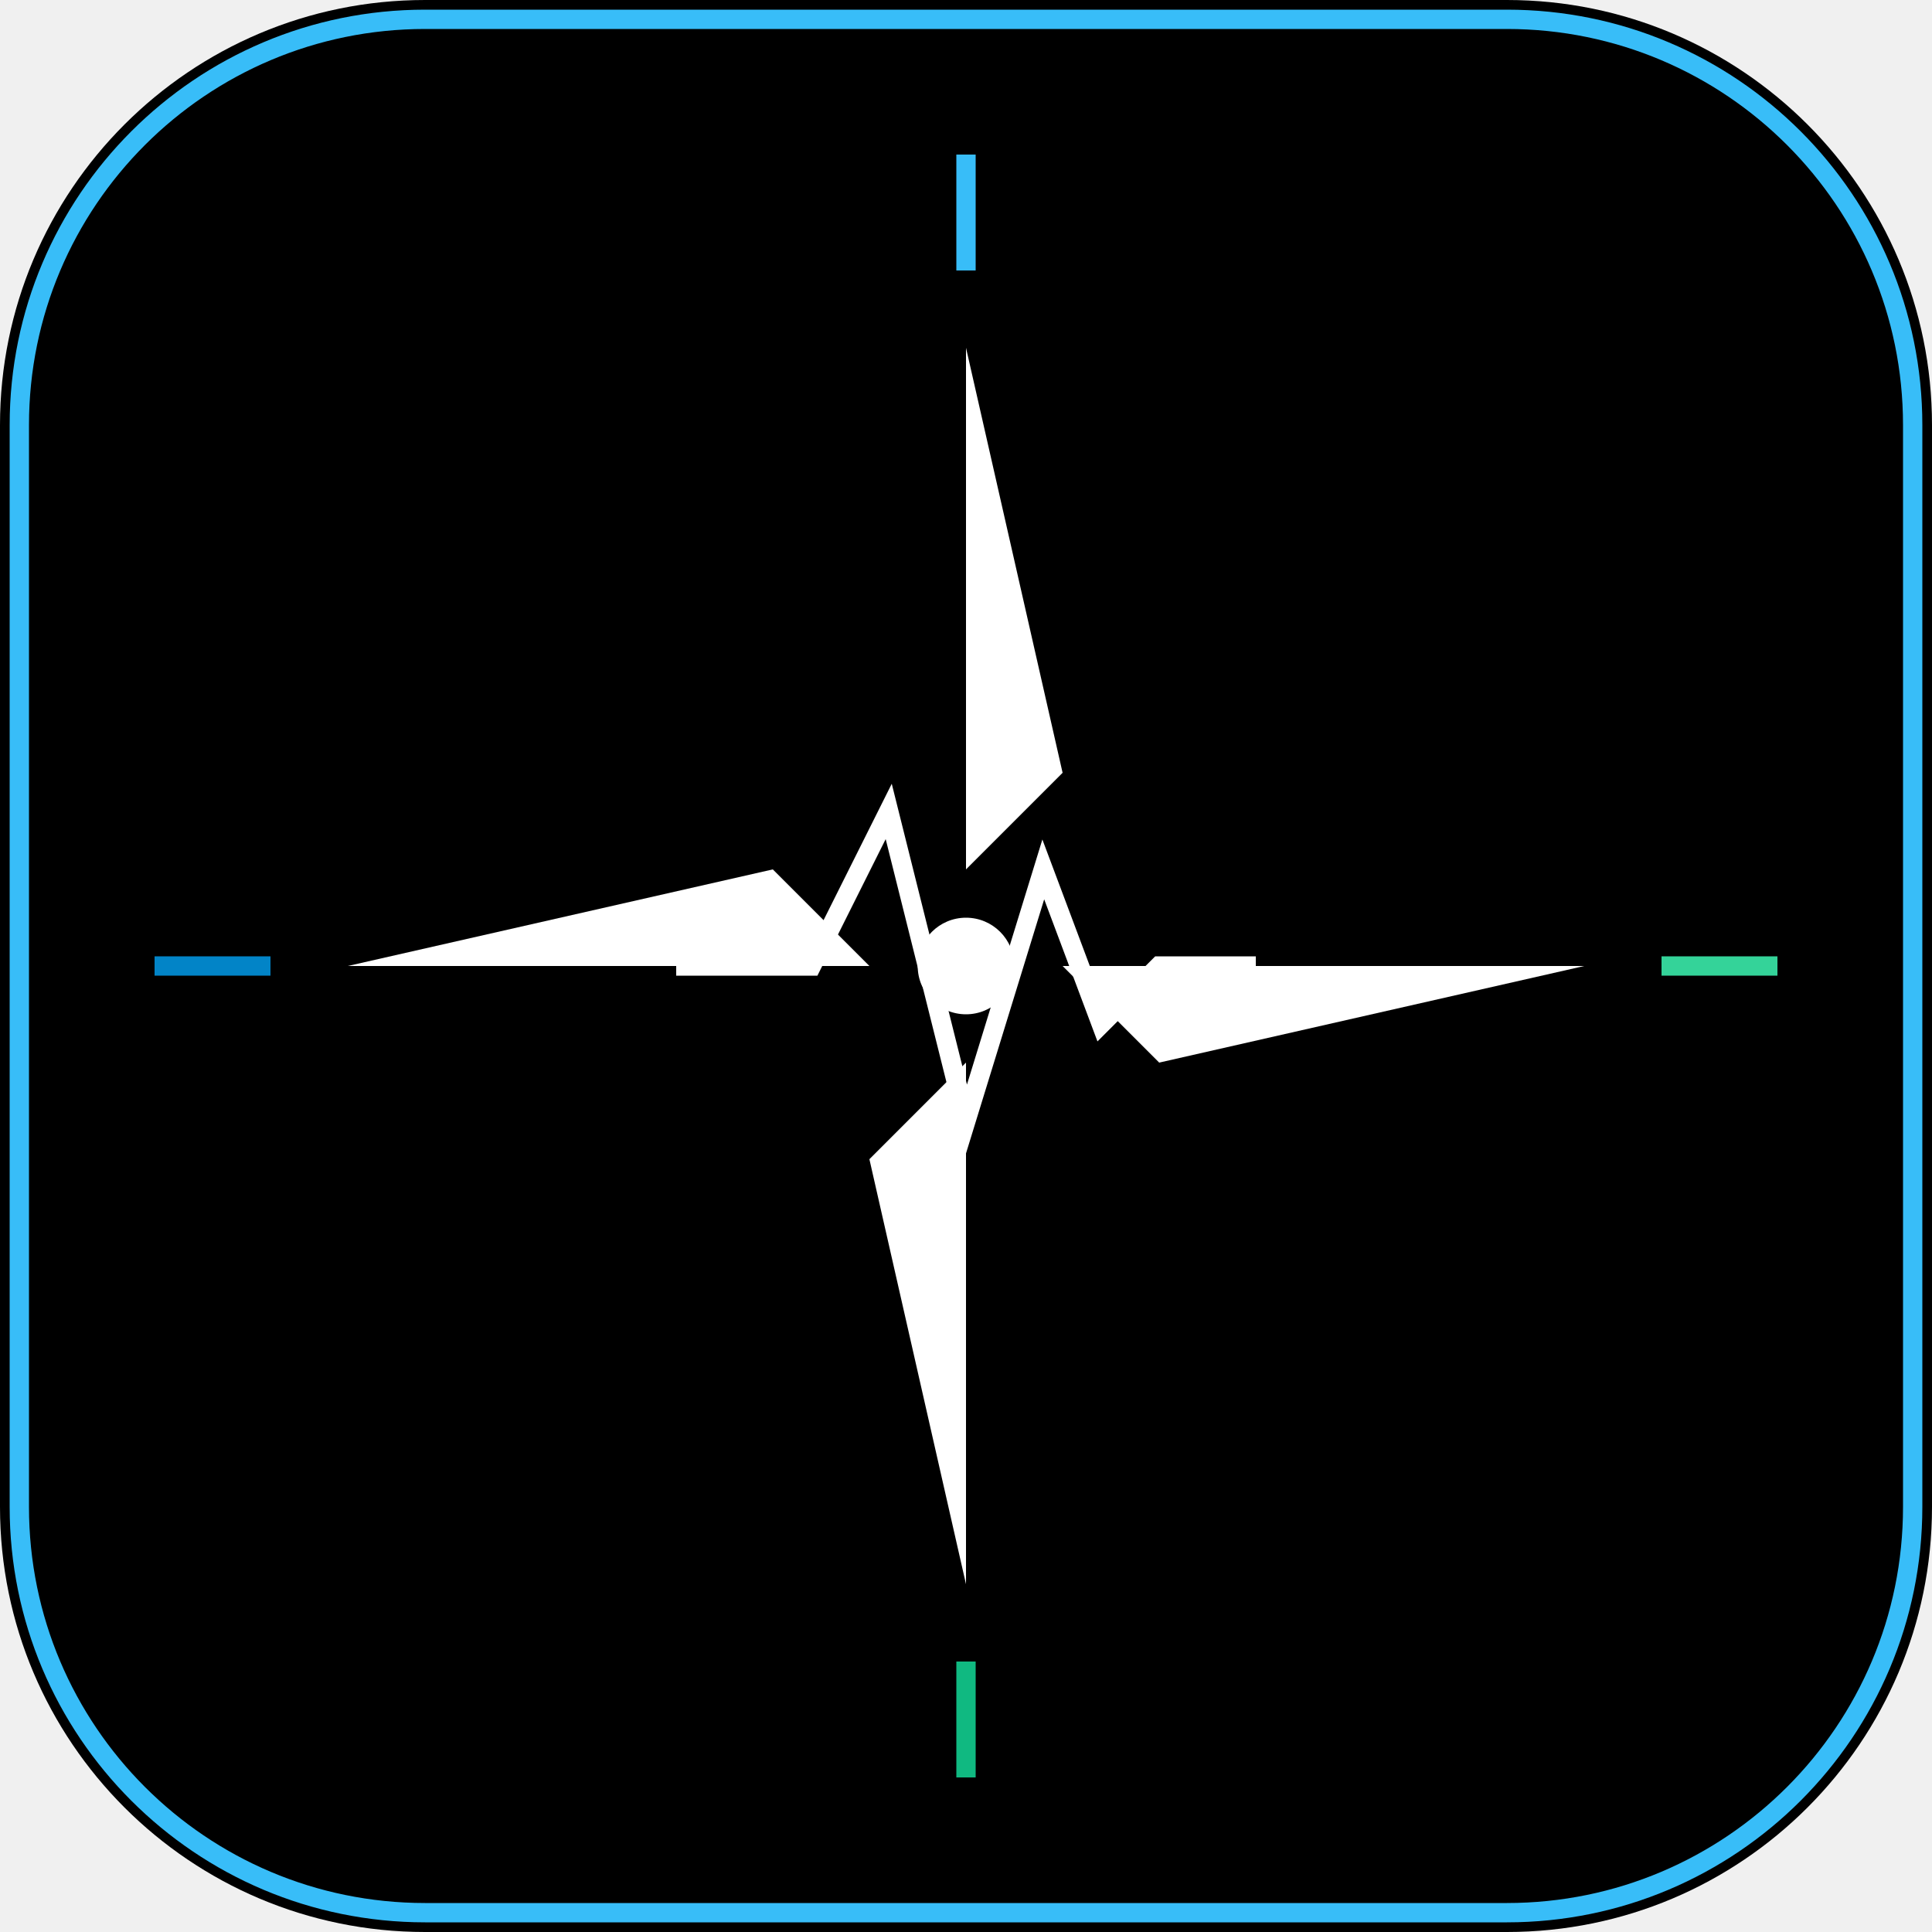
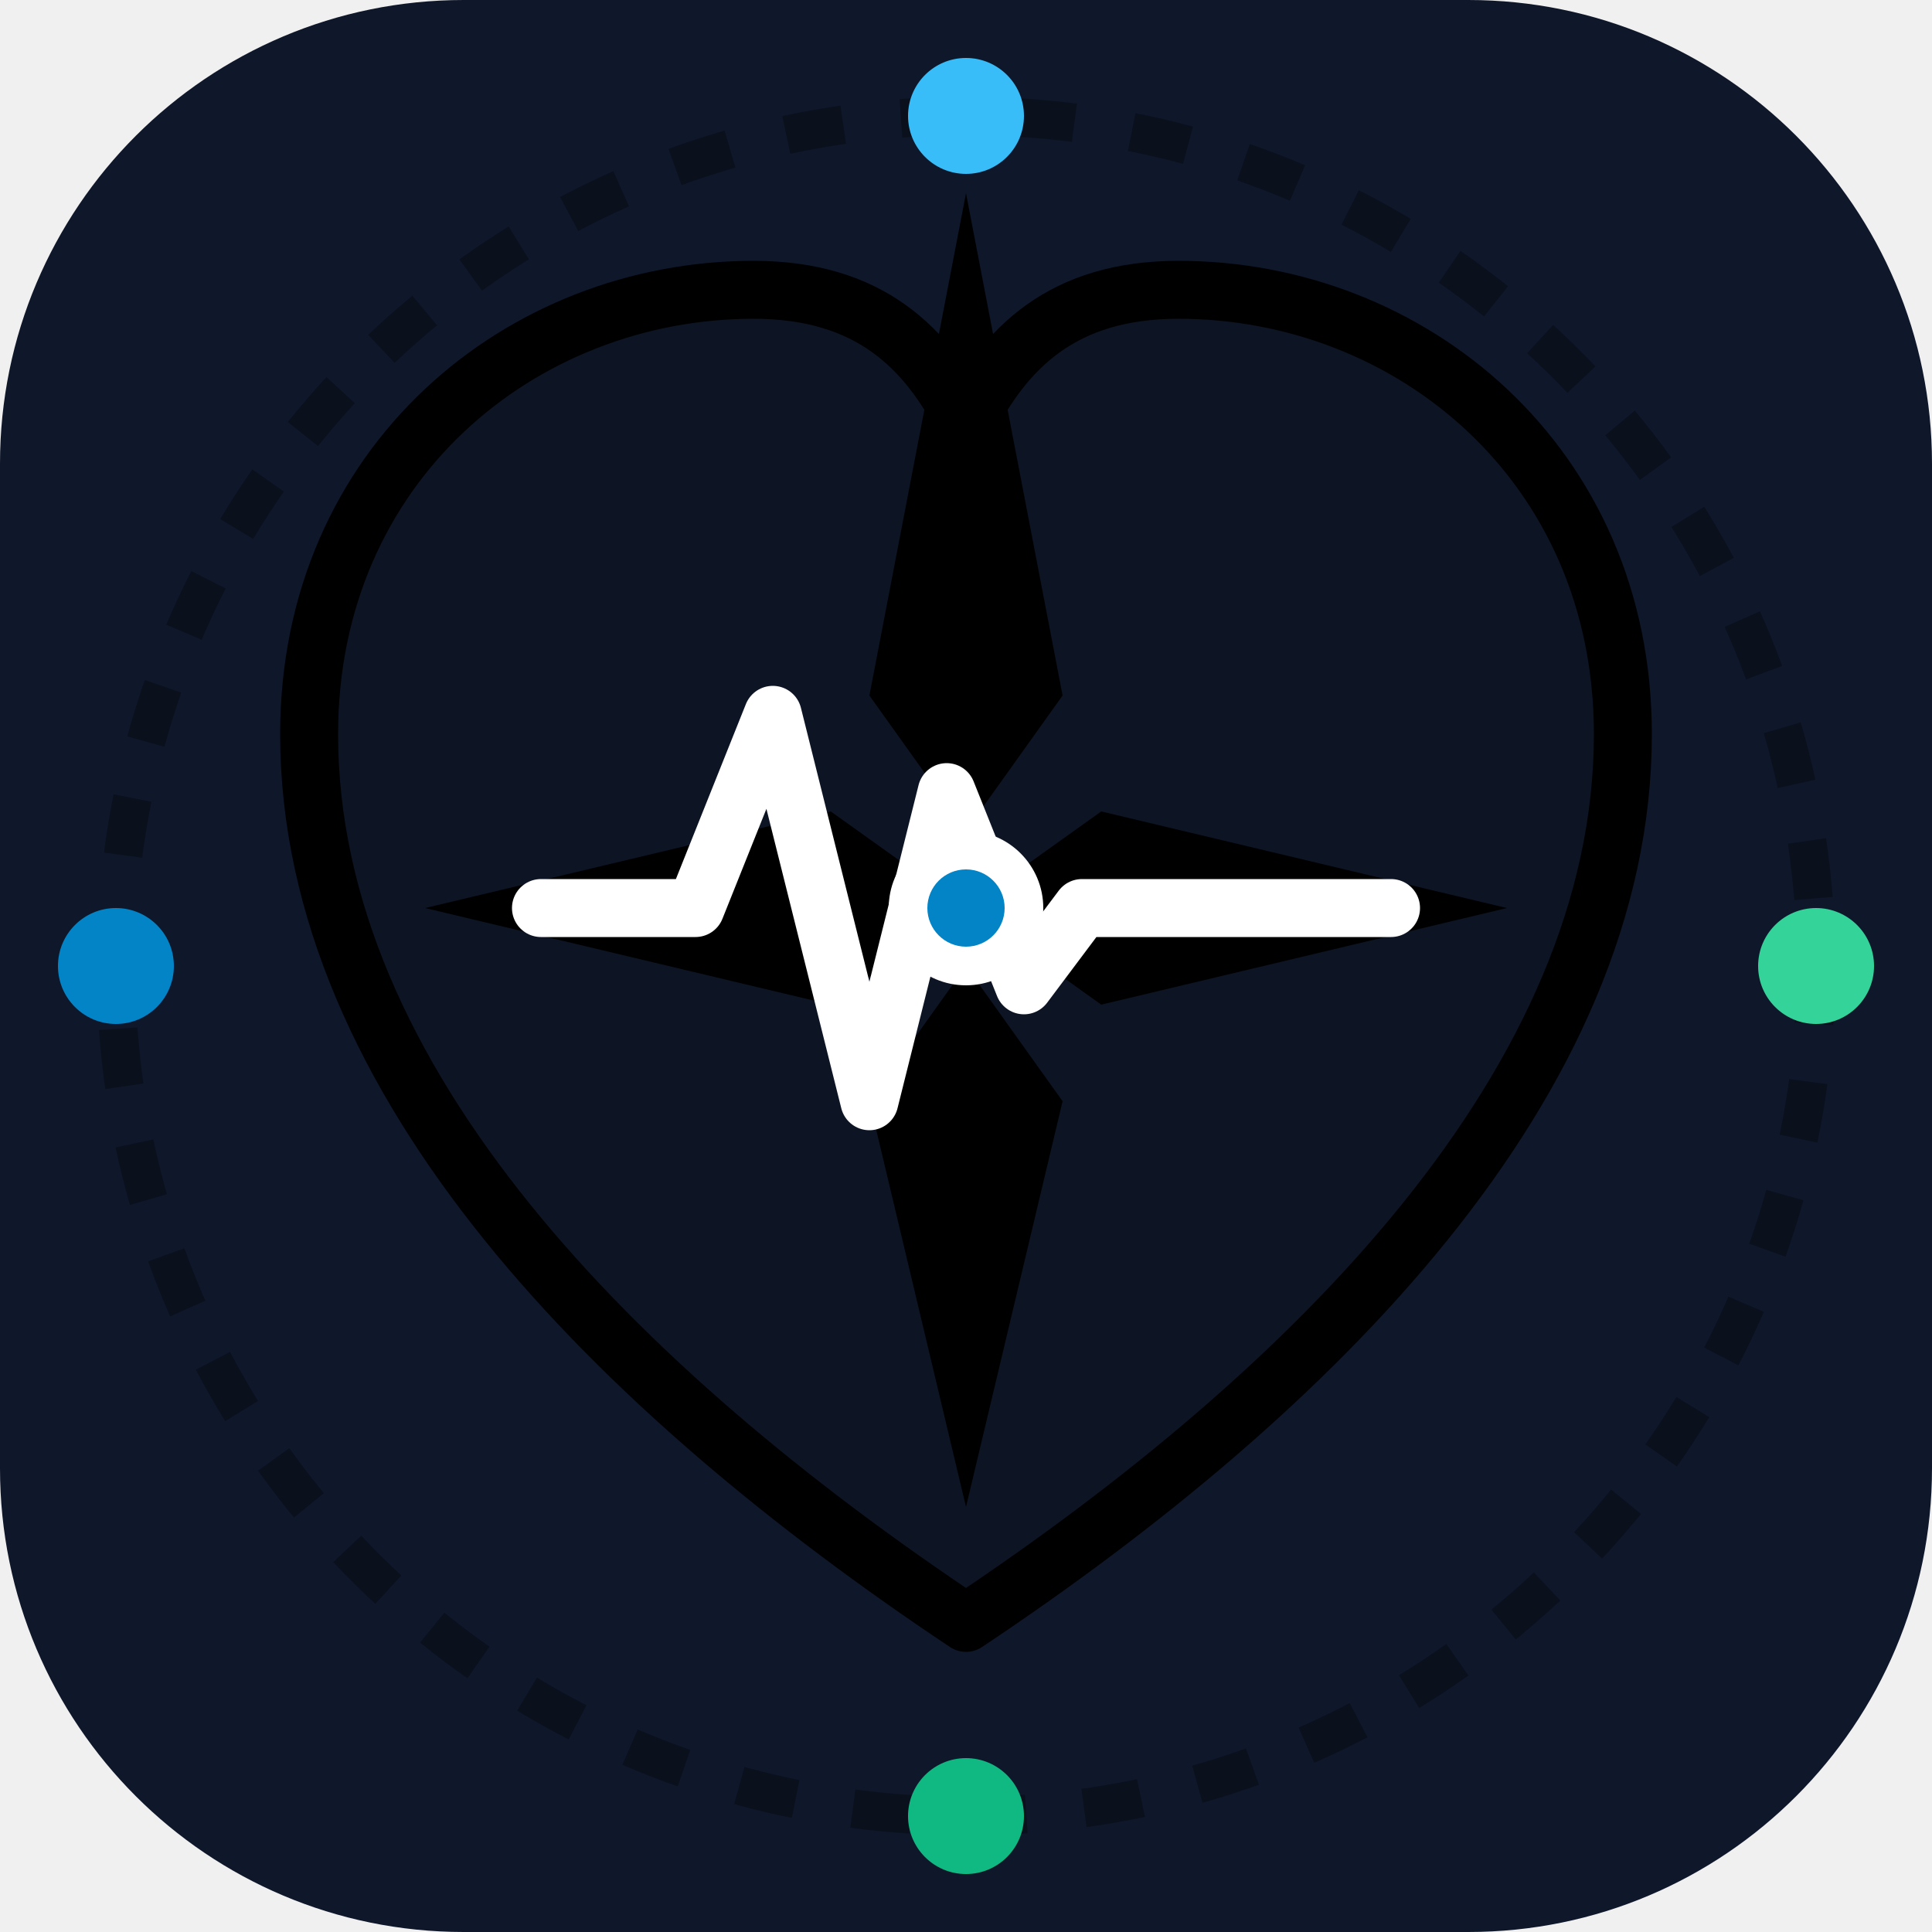
<svg xmlns="http://www.w3.org/2000/svg" width="64" height="64" viewBox="0 0 100 100" fill="none">
  <defs>
-     <linearGradient id="fav-grad-primary" x1="10" y1="10" x2="90" y2="90" gradientUnits="userSpaceOnUse">
+     <linearGradient id="fav-cyan" x1="0" y1="0" x2="100" y2="100" gradientUnits="userSpaceOnUse">
      <stop offset="0%" stopColor="#38bdf8" />
-       <stop offset="50%" stopColor="#0284c7" />
-       <stop offset="100%" stopColor="#0f766e" />
-     </linearGradient>
-     <linearGradient id="fav-grad-secondary" x1="90" y1="10" x2="10" y2="90" gradientUnits="userSpaceOnUse">
-       <stop offset="0%" stopColor="#34d399" />
      <stop offset="100%" stopColor="#0284c7" />
    </linearGradient>
-     <linearGradient id="fav-grad-accent" x1="50" y1="0" x2="50" y2="100" gradientUnits="userSpaceOnUse">
+     <linearGradient id="fav-emerald" x1="100" y1="0" x2="0" y2="100" gradientUnits="userSpaceOnUse">
+       <stop offset="0%" stopColor="#34d399" />
+       <stop offset="100%" stopColor="#047857" />
+     </linearGradient>
+     <linearGradient id="fav-star" x1="50" y1="5" x2="50" y2="95" gradientUnits="userSpaceOnUse">
      <stop offset="0%" stopColor="#67e8f9" />
      <stop offset="100%" stopColor="#10b981" />
    </linearGradient>
-     <radialGradient id="fav-bg" cx="50" cy="50" r="50" gradientUnits="userSpaceOnUse">
-       <stop offset="0%" stopColor="#0f172a" />
-       <stop offset="100%" stopColor="#020617" />
-     </radialGradient>
  </defs>
-   <rect width="100" height="100" rx="22" fill="url(#fav-bg)" />
-   <rect width="98" height="98" x="1" y="1" rx="21" stroke="#38bdf8" strokeWidth="1.5" strokeOpacity="0.3" fill="none" />
-   <circle cx="50" cy="50" r="38" stroke="url(#fav-grad-primary)" strokeWidth="2" strokeOpacity="0.4" strokeDasharray="2 3" />
-   <line x1="50" y1="8" x2="50" y2="14" stroke="#38bdf8" strokeWidth="2.5" strokeLinecap="round" />
-   <line x1="50" y1="86" x2="50" y2="92" stroke="#10b981" strokeWidth="2.5" strokeLinecap="round" />
-   <line x1="8" y1="50" x2="14" y2="50" stroke="#0284c7" strokeWidth="2.5" strokeLinecap="round" />
-   <line x1="86" y1="50" x2="92" y2="50" stroke="#34d399" strokeWidth="2.5" strokeLinecap="round" />
-   <circle cx="50" cy="50" r="28" fill="url(#fav-grad-primary)" fillOpacity="0.1" stroke="url(#fav-grad-secondary)" strokeWidth="1.2" strokeOpacity="0.4" />
-   <path d="M50 18 L55 40 L50 45 L45 40 Z" fill="url(#fav-grad-accent)" />
-   <path d="M50 18 L55 40 L50 45 Z" fill="#ffffff" fillOpacity="0.3" />
-   <path d="M50 82 L45 60 L50 55 L55 60 Z" fill="url(#fav-grad-secondary)" />
-   <path d="M50 82 L45 60 L50 55 Z" fill="#ffffff" fillOpacity="0.2" />
-   <path d="M18 50 L40 45 L45 50 L40 55 Z" fill="url(#fav-grad-primary)" />
-   <path d="M18 50 L40 45 L45 50 Z" fill="#ffffff" fillOpacity="0.25" />
-   <path d="M82 50 L60 55 L55 50 L60 45 Z" fill="url(#fav-grad-secondary)" />
-   <path d="M82 50 L60 55 L55 50 Z" fill="#ffffff" fillOpacity="0.25" />
-   <path d="M35 50 L42 50 L46 42 L50 58 L54 45 L57 53 L60 50 L65 50" stroke="#ffffff" strokeWidth="2.5" strokeLinecap="round" strokeLinejoin="round" />
-   <circle cx="50" cy="50" r="2.5" fill="#ffffff" />
+   <rect width="100" height="100" rx="24" fill="#0f172a" />
+   <circle cx="50" cy="50" r="44" stroke="url(#fav-cyan)" stroke-width="2" stroke-opacity="0.3" stroke-dasharray="3 3" />
+   <circle cx="50" cy="6" r="3" fill="#38bdf8" />
+   <circle cx="94" cy="50" r="3" fill="#34d399" />
+   <circle cx="50" cy="94" r="3" fill="#10b981" />
+   <circle cx="6" cy="50" r="3" fill="#0284c7" />
+   <path d="M50 84 C32 72 16 56 16 38 C16 24 27 15 39 15 C45 15 48 18 50 22 C52 18 55 15 61 15 C73 15 84 24 84 38 C84 56 68 72 50 84 Z" fill="url(#fav-emerald)" fill-opacity="0.15" stroke="url(#fav-cyan)" stroke-width="3" stroke-linecap="round" stroke-linejoin="round" />
+   <path d="M50 10 L55 36 L50 43 L45 36 Z" fill="url(#fav-star)" />
+   <path d="M50 78 L45 57 L50 50 L55 57 Z" fill="url(#fav-emerald)" />
+   <path d="M22 47 L43 42 L50 47 L43 52 Z" fill="url(#fav-cyan)" />
+   <path d="M78 47 L57 52 L50 47 L57 42 Z" fill="url(#fav-emerald)" />
+   <path d="M28 47 L36 47 L40 37 L45 57 L49 41 L53 51 L56 47 L72 47" stroke="#ffffff" stroke-width="3" stroke-linecap="round" stroke-linejoin="round" />
+   <circle cx="50" cy="47" r="4" fill="#ffffff" />
+   <circle cx="50" cy="47" r="2" fill="#0284c7" />
</svg>
